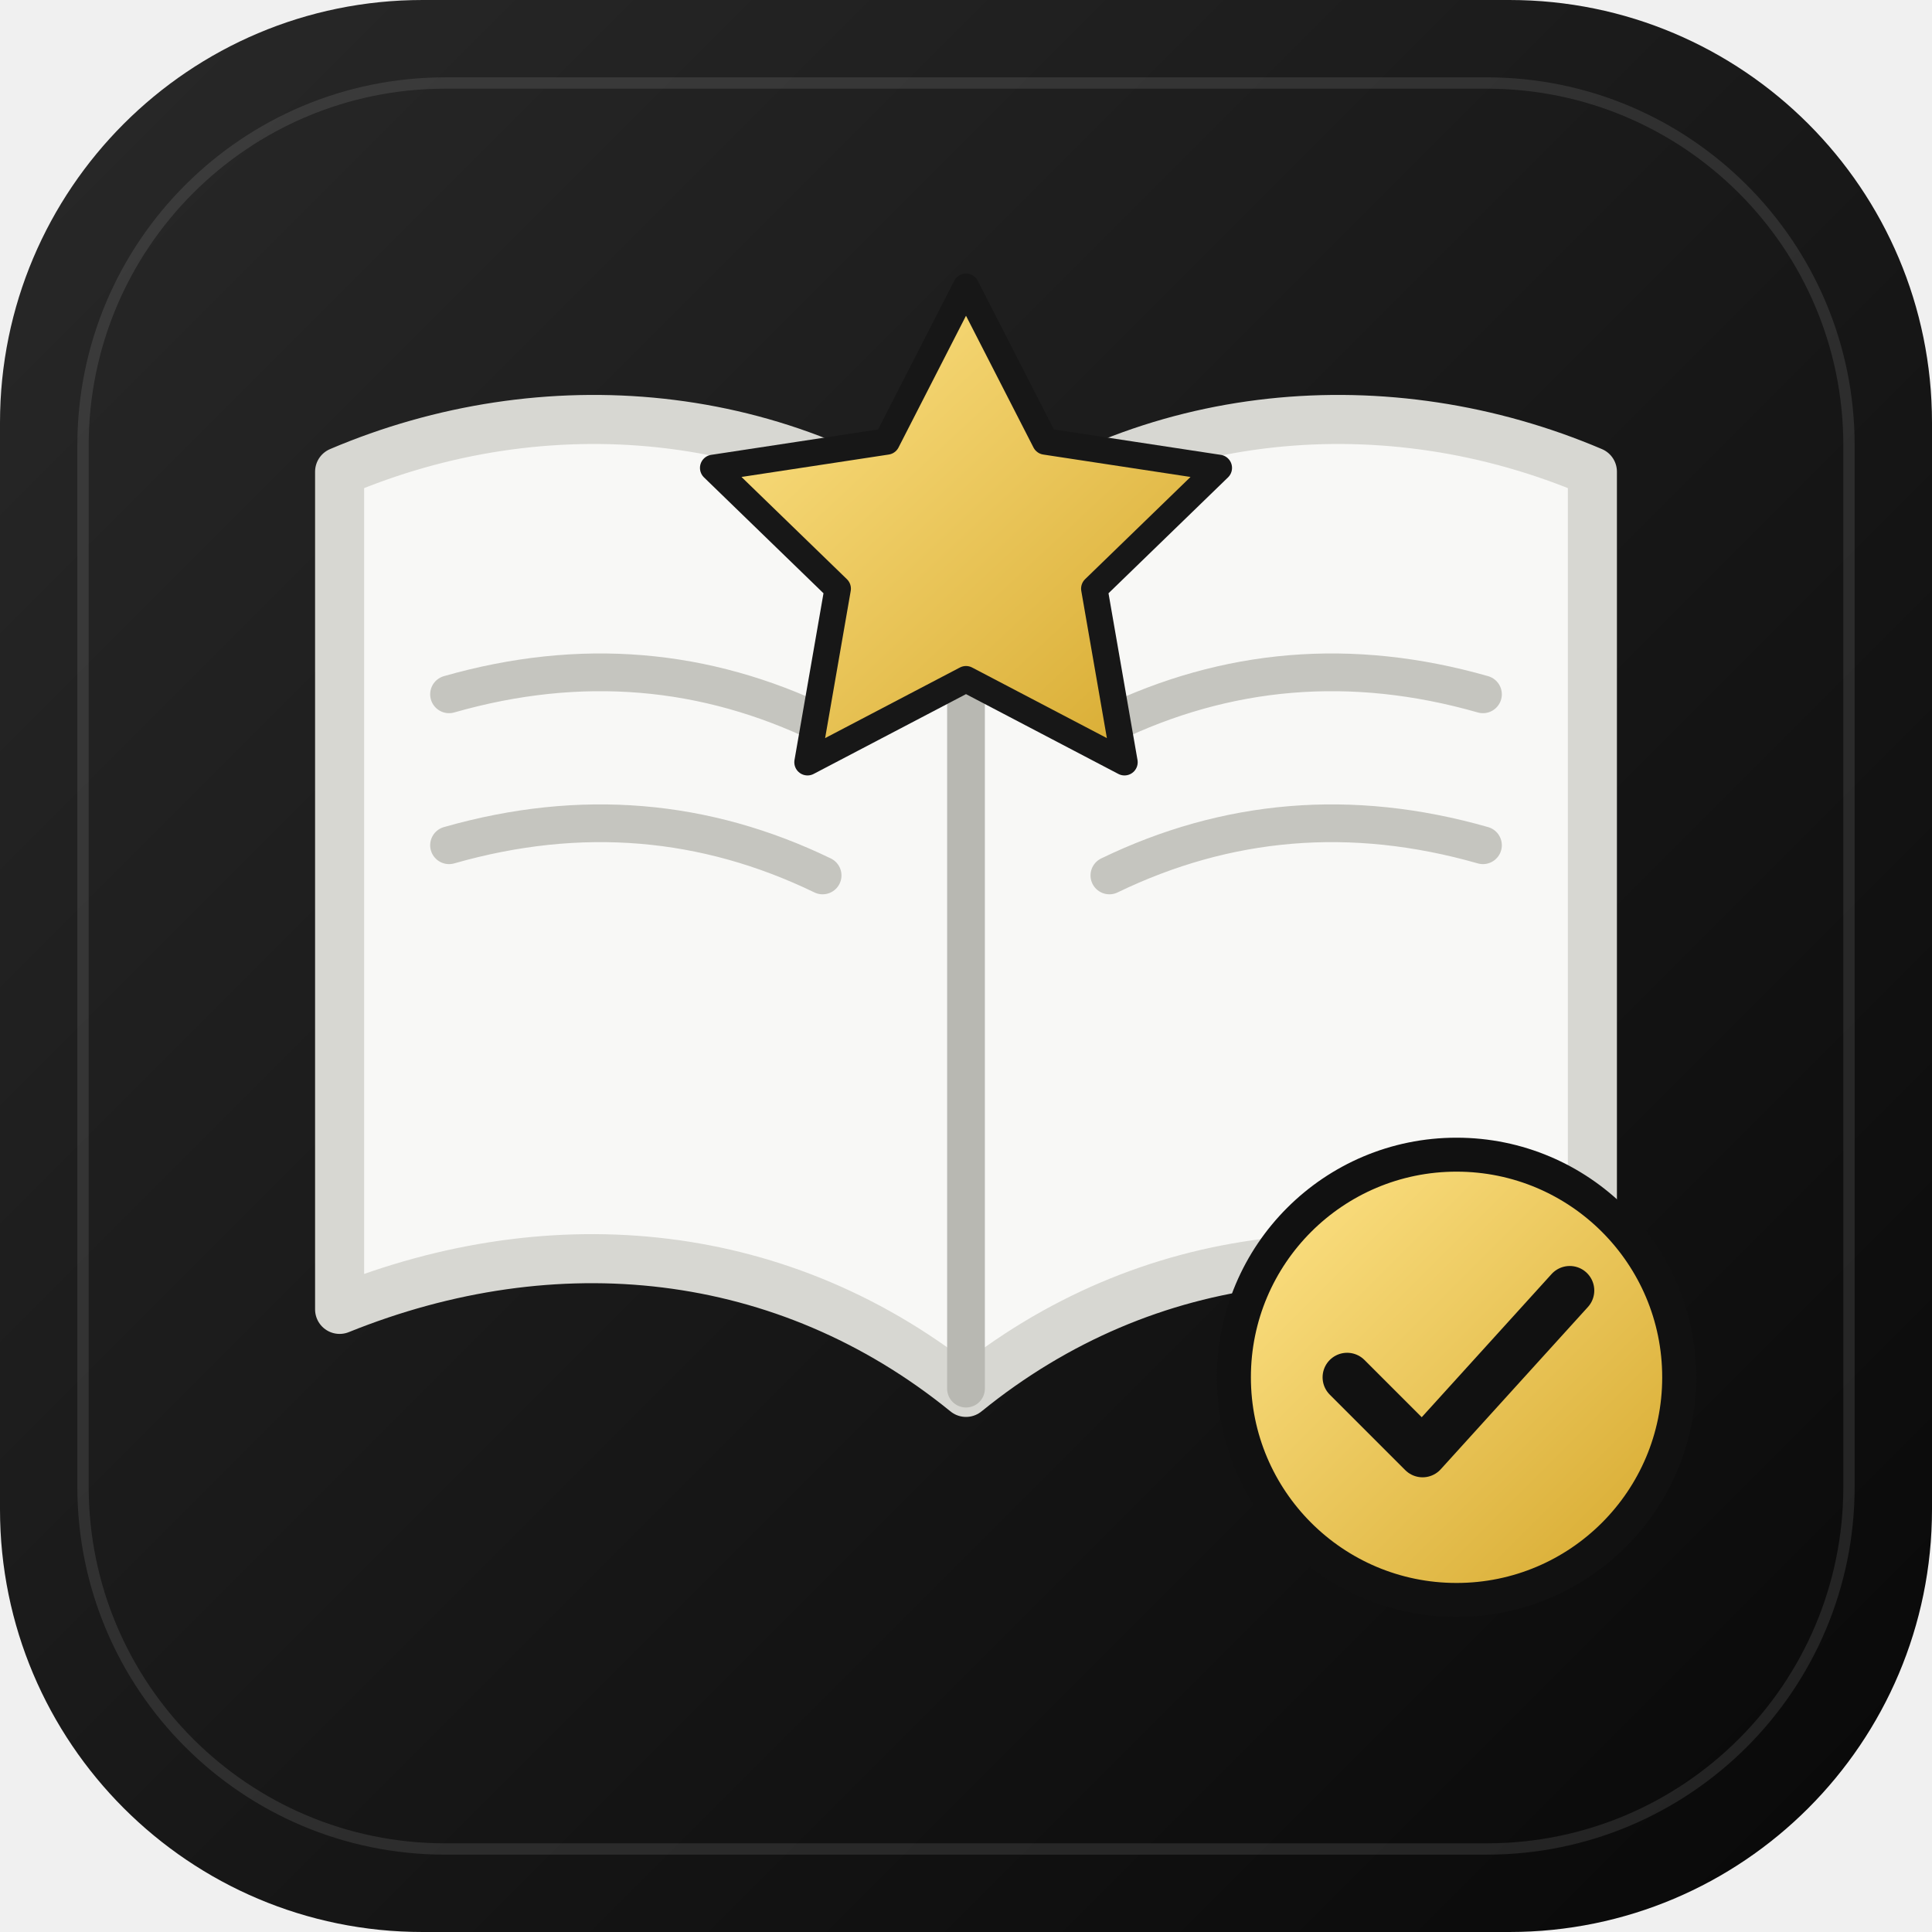
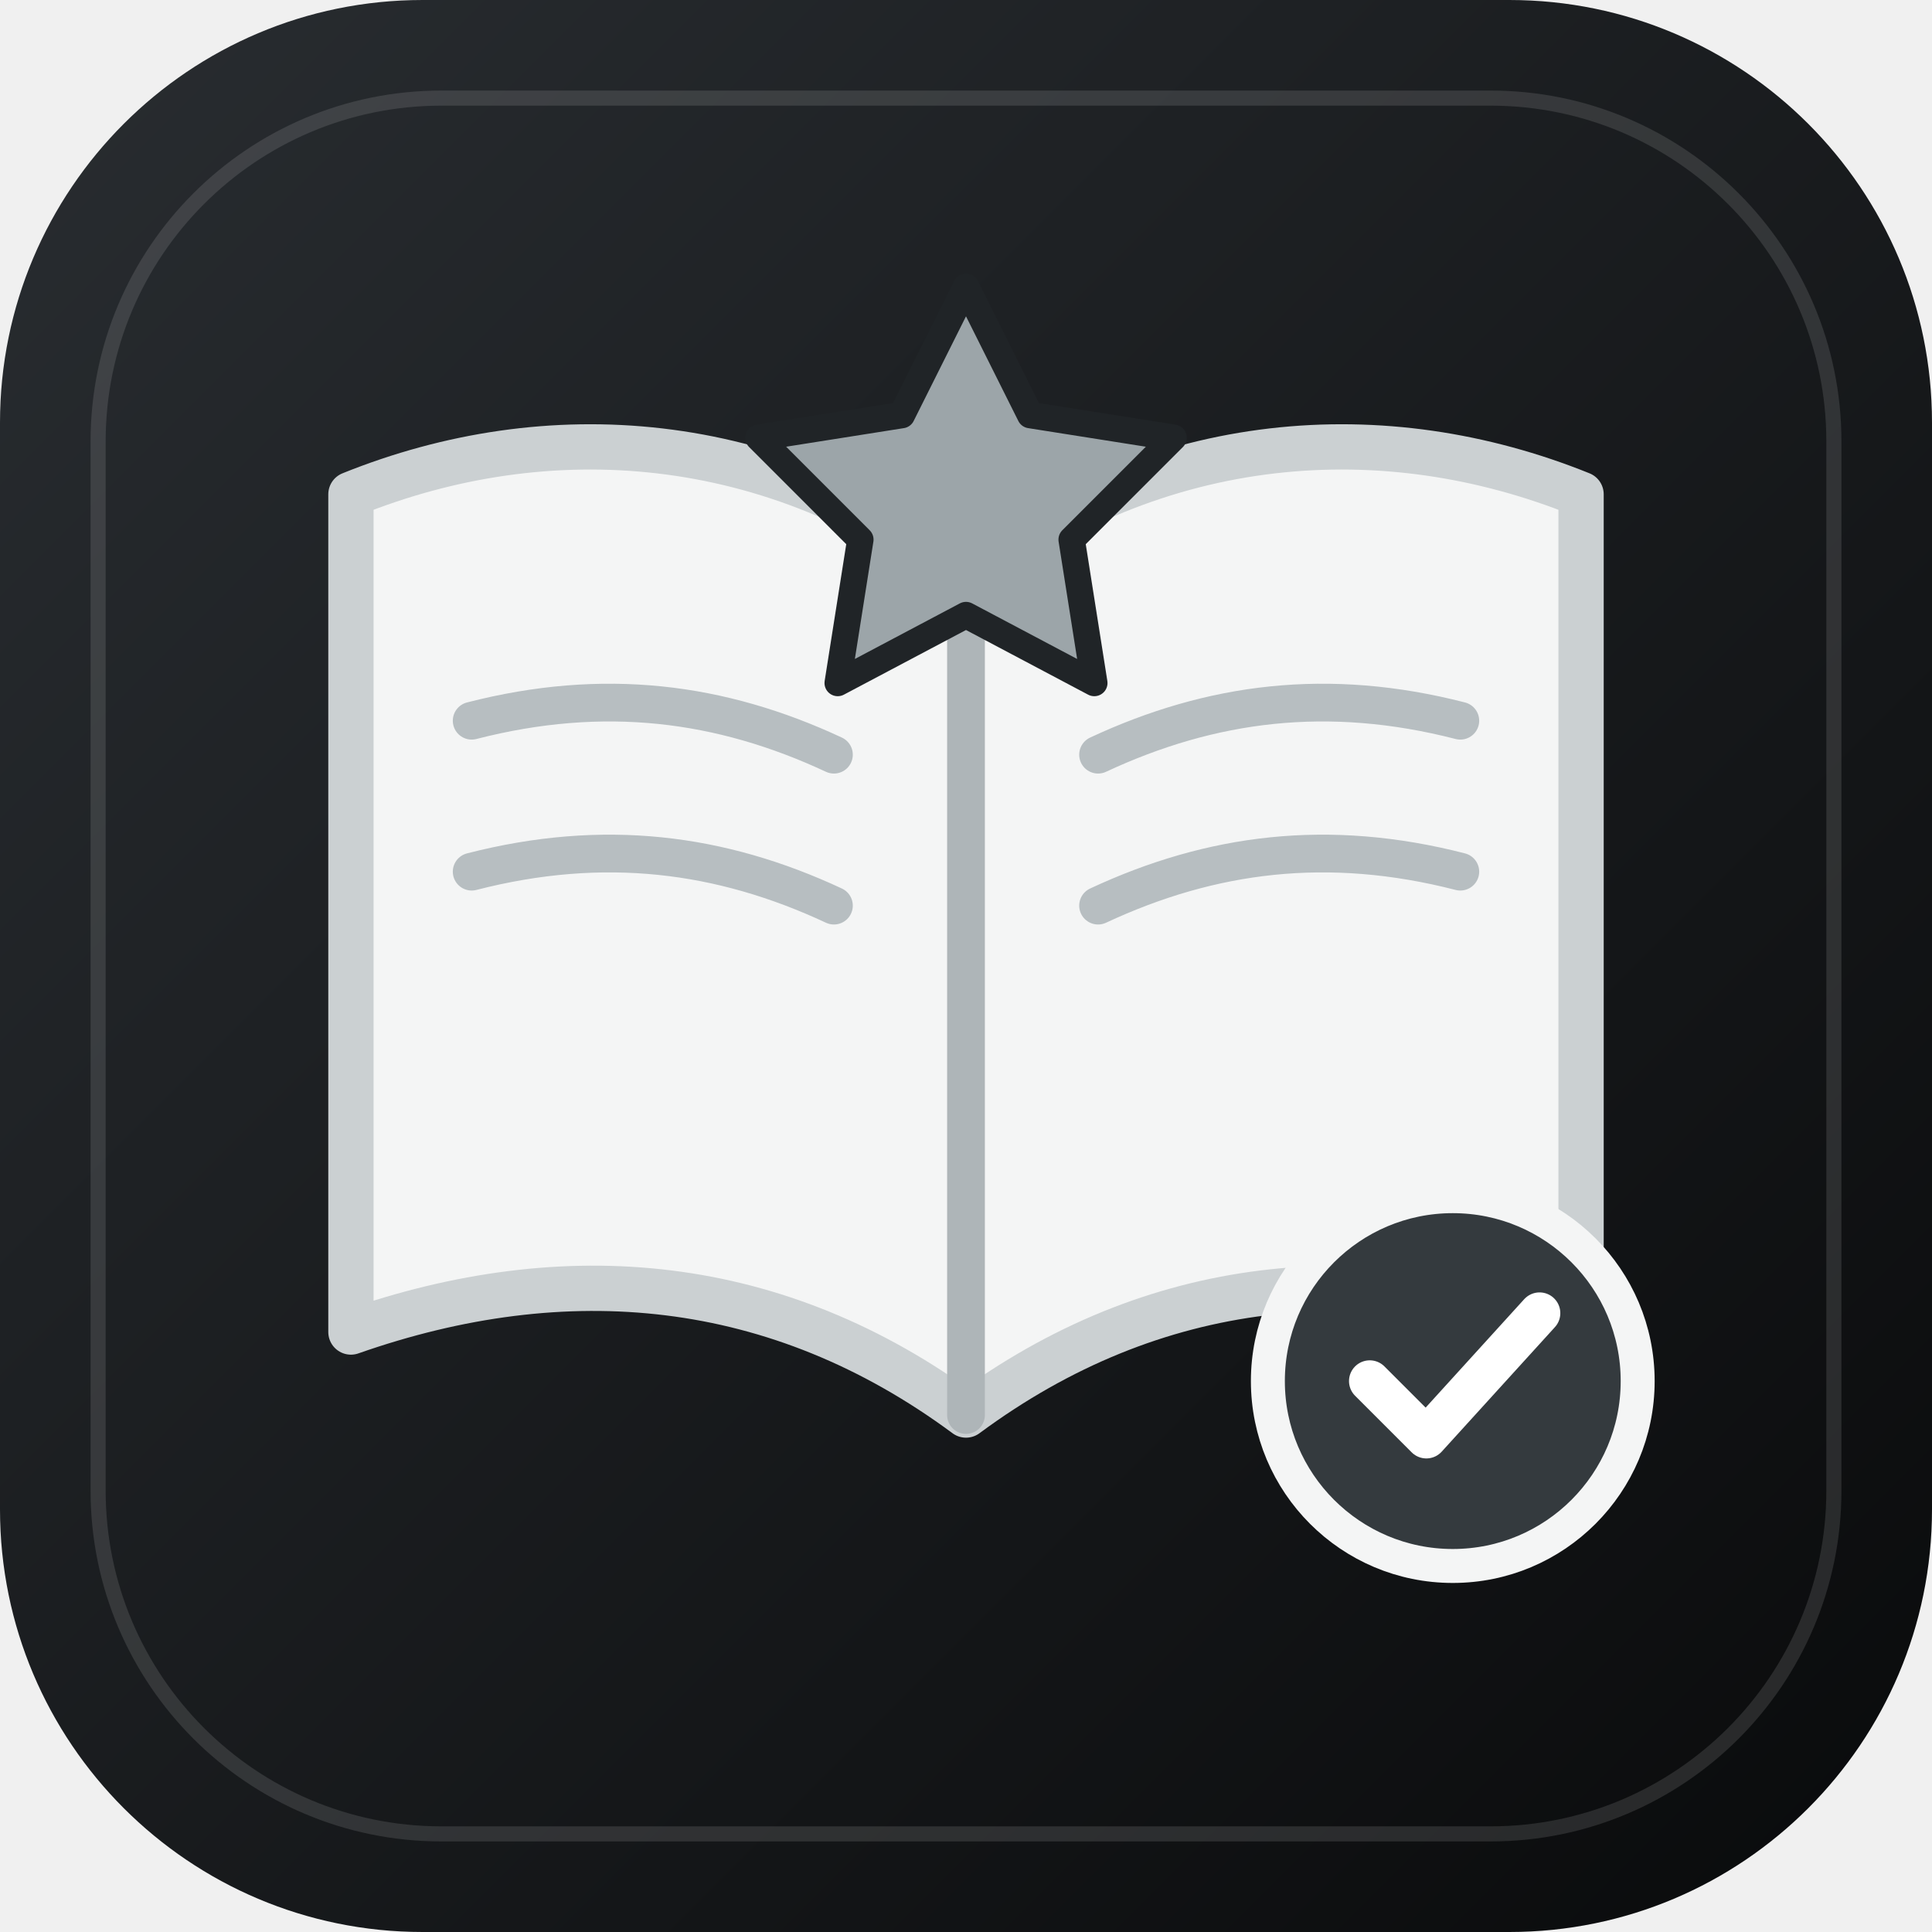
<svg xmlns="http://www.w3.org/2000/svg" viewBox="0 0 512 512">
  <defs>
-     <linearGradient id="bg" x1="0" y1="0" x2="1" y2="1">
-       <stop offset="0" stop-color="#292929" />
-       <stop offset="1" stop-color="#080808" />
-     </linearGradient>
-     <linearGradient id="gold" x1="0" y1="0" x2="1" y2="1">
-       <stop offset="0" stop-color="#ffe58a" />
-       <stop offset="1" stop-color="#d5a72b" />
+     <linearGradient id="g" x1="0" y1="0" x2="1" y2="1">
+       <stop stop-color="#292d31" />
+       <stop offset="1" stop-color="#090a0b" />
    </linearGradient>
  </defs>
-   <rect width="512" height="512" rx="112" fill="url(#bg)" />
-   <rect x="22" y="22" width="468" height="468" rx="96" fill="none" stroke="#ffffff" stroke-opacity=".10" stroke-width="3" />
-   <path d="M256 145c-48-38-112-43-166-20v222c57-23 118-17 166 22 48-39 109-45 166-22V125c-54-23-118-18-166 20Z" fill="#f8f8f6" stroke="#d7d7d2" stroke-width="13" stroke-linejoin="round" />
-   <path d="M256 147v221" stroke="#b8b8b2" stroke-width="10" stroke-linecap="round" />
-   <path d="M119 184c35-10 68-7 99 8M119 224c35-10 68-7 99 8M294 192c31-15 64-18 99-8M294 232c31-15 64-18 99-8" fill="none" stroke="#c5c5bf" stroke-width="10" stroke-linecap="round" />
-   <path d="M256 76 277 117 323 124 290 156 298 202 256 180 214 202 222 156 189 124 235 117Z" fill="url(#gold)" stroke="#171717" stroke-width="7" stroke-linejoin="round" />
-   <circle cx="386" cy="365" r="59" fill="url(#gold)" stroke="#111" stroke-width="9" />
-   <path d="m357 365 20 20 39-43" fill="none" stroke="#111" stroke-width="13" stroke-linecap="round" stroke-linejoin="round" />
+   <rect width="512" height="512" rx="112" fill="url(#g)" />
+   <rect x="26" y="26" width="460" height="460" rx="91" fill="none" stroke="#fff" stroke-opacity=".12" stroke-width="4" />
+   <path d="M256 153c-51-39-111-43-163-22v222c57-20 113-15 163 22 50-37 106-42 163-22V131c-52-21-112-17-163 22Z" fill="#f4f5f5" stroke="#cbd0d2" stroke-width="12" stroke-linejoin="round" />
+   <path d="M256 155v220" stroke="#aeb5b8" stroke-width="10" stroke-linecap="round" />
+   <path d="M125 191c35-9 66-5 96 9M125 231c35-9 66-5 96 9M291 200c30-14 61-18 96-9M291 240c30-14 61-18 96-9" fill="none" stroke="#b7bec1" stroke-width="10" stroke-linecap="round" />
+   <path d="m256 76 17 34 38 6-27 27 6 38-34-18-34 18 6-38-27-27 38-6Z" fill="#9ca5a9" stroke="#202427" stroke-width="7" stroke-linejoin="round" />
+   <circle cx="385" cy="366" r="49" fill="#343a3e" stroke="#f4f5f5" stroke-width="9" />
+   <path d="m363 366 15 15 30-33" fill="none" stroke="#fff" stroke-width="11" stroke-linecap="round" stroke-linejoin="round" />
</svg>
